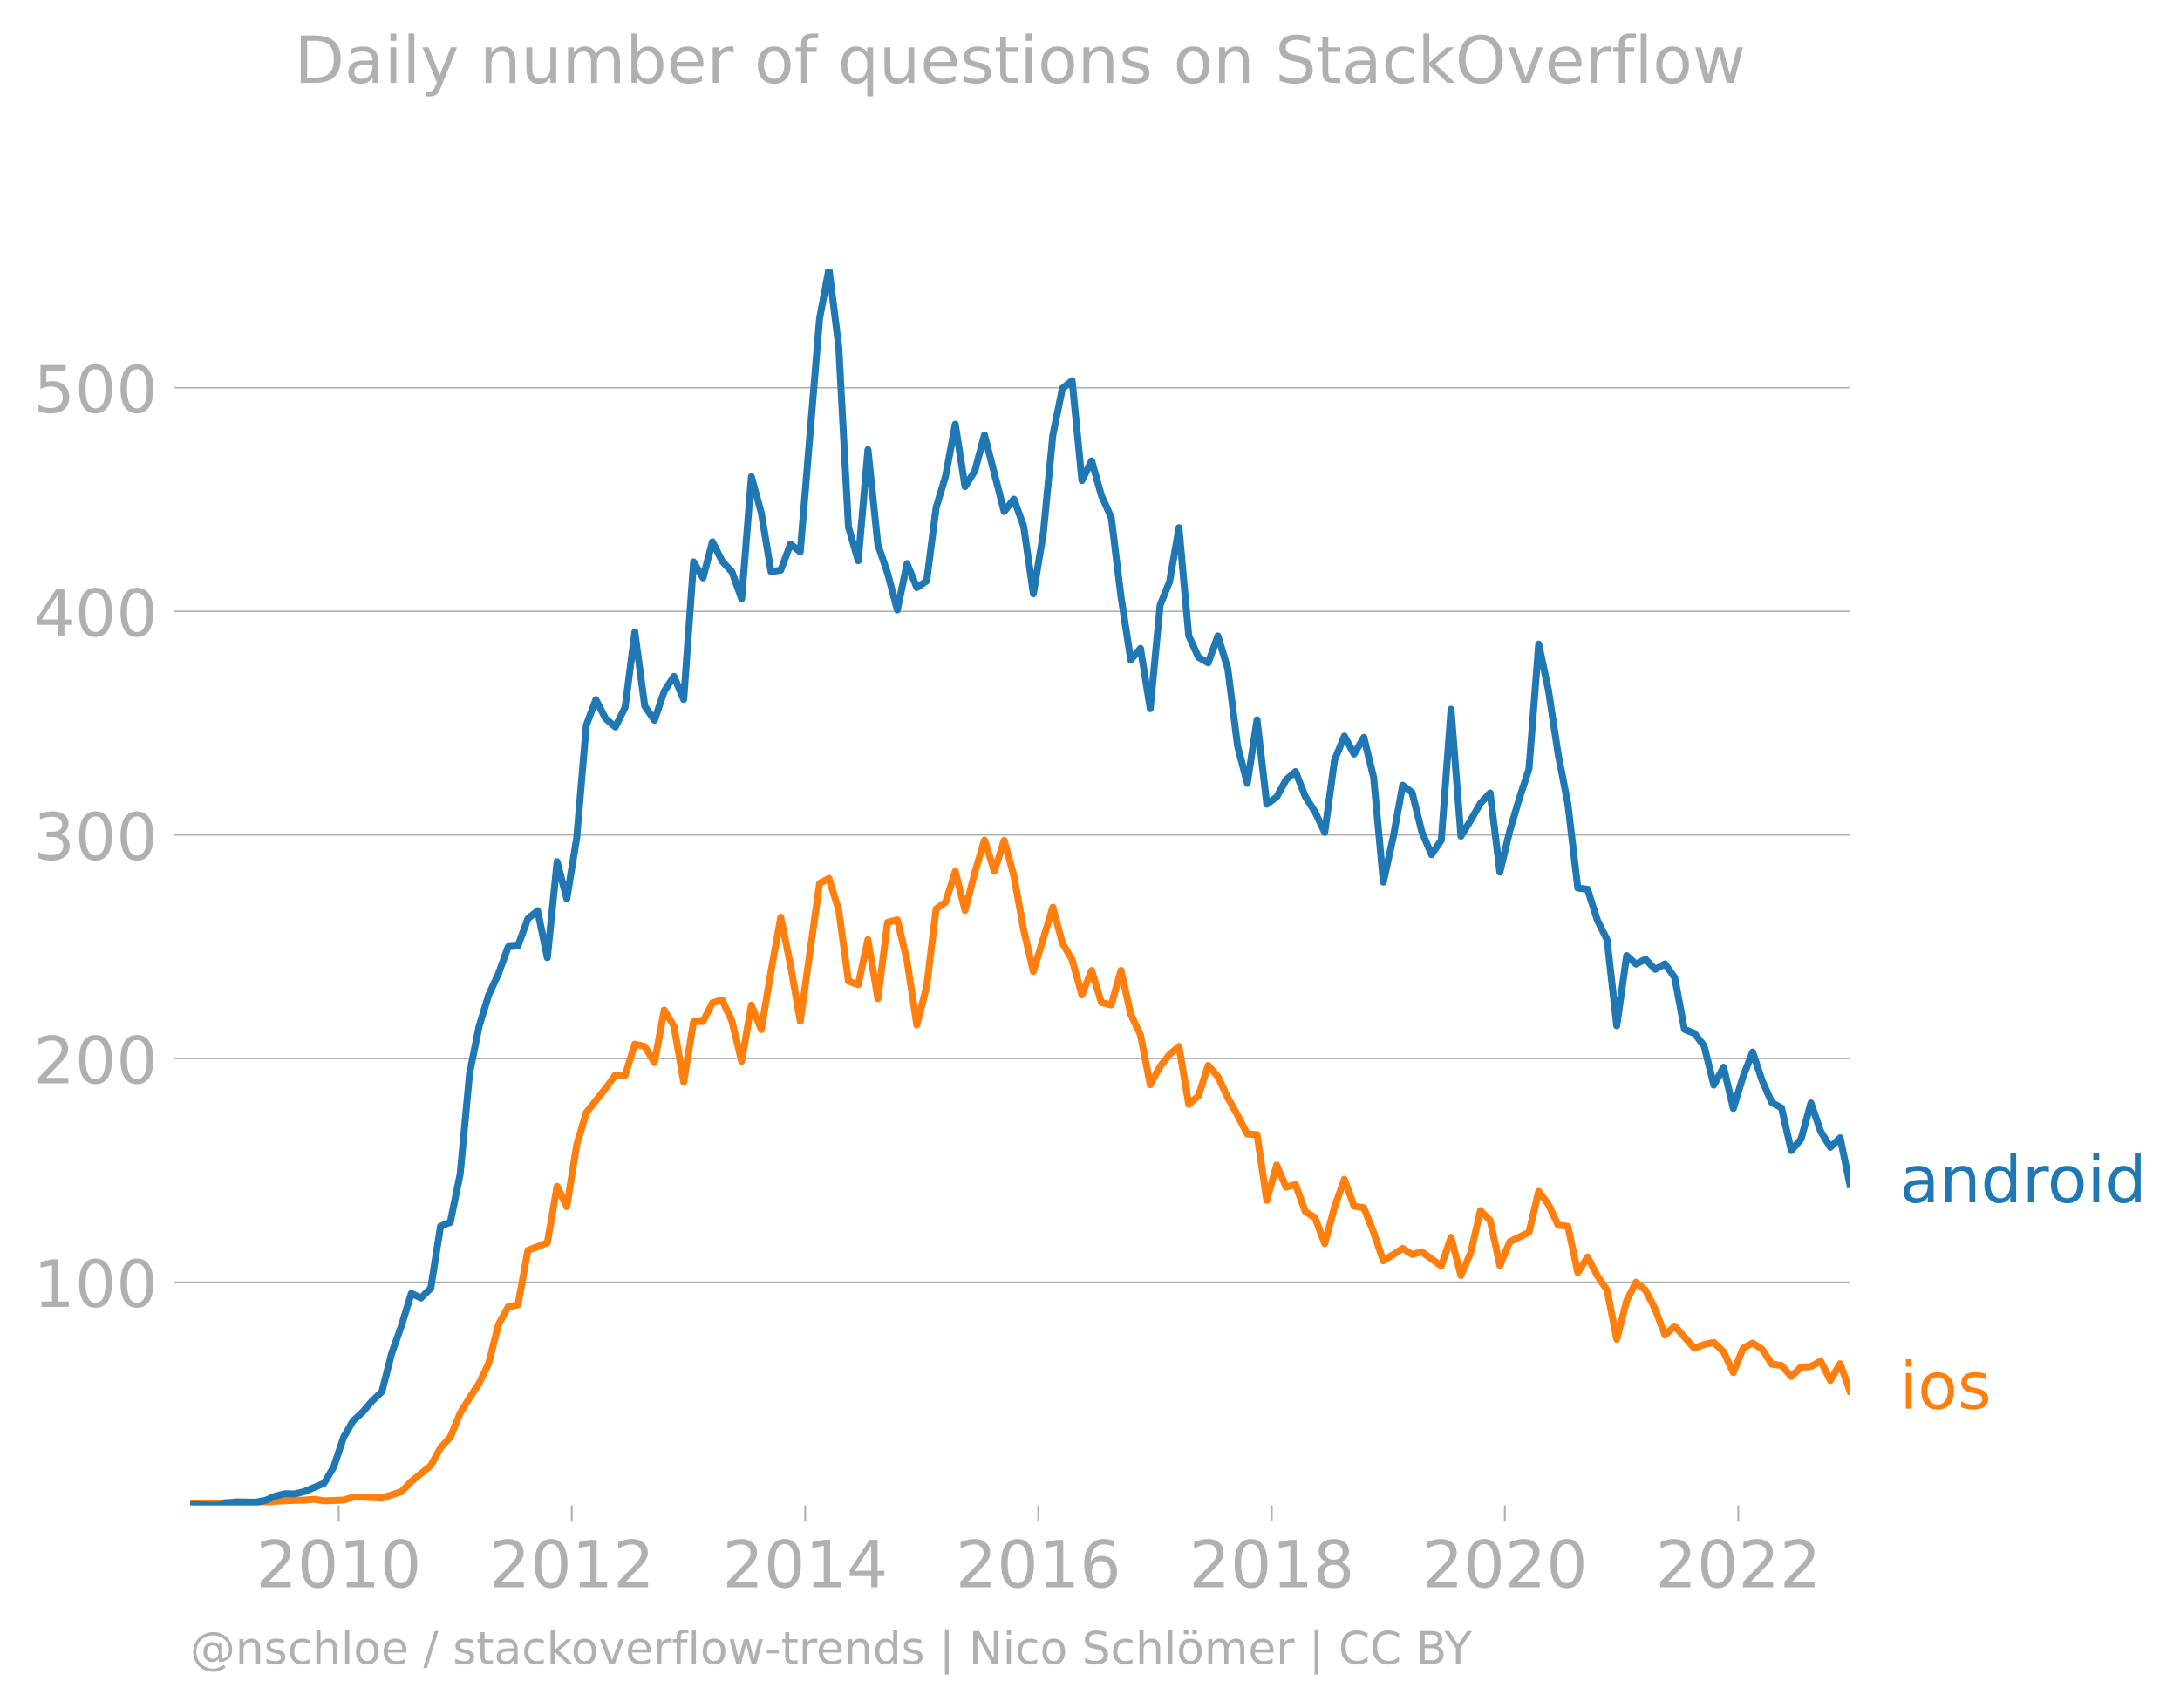
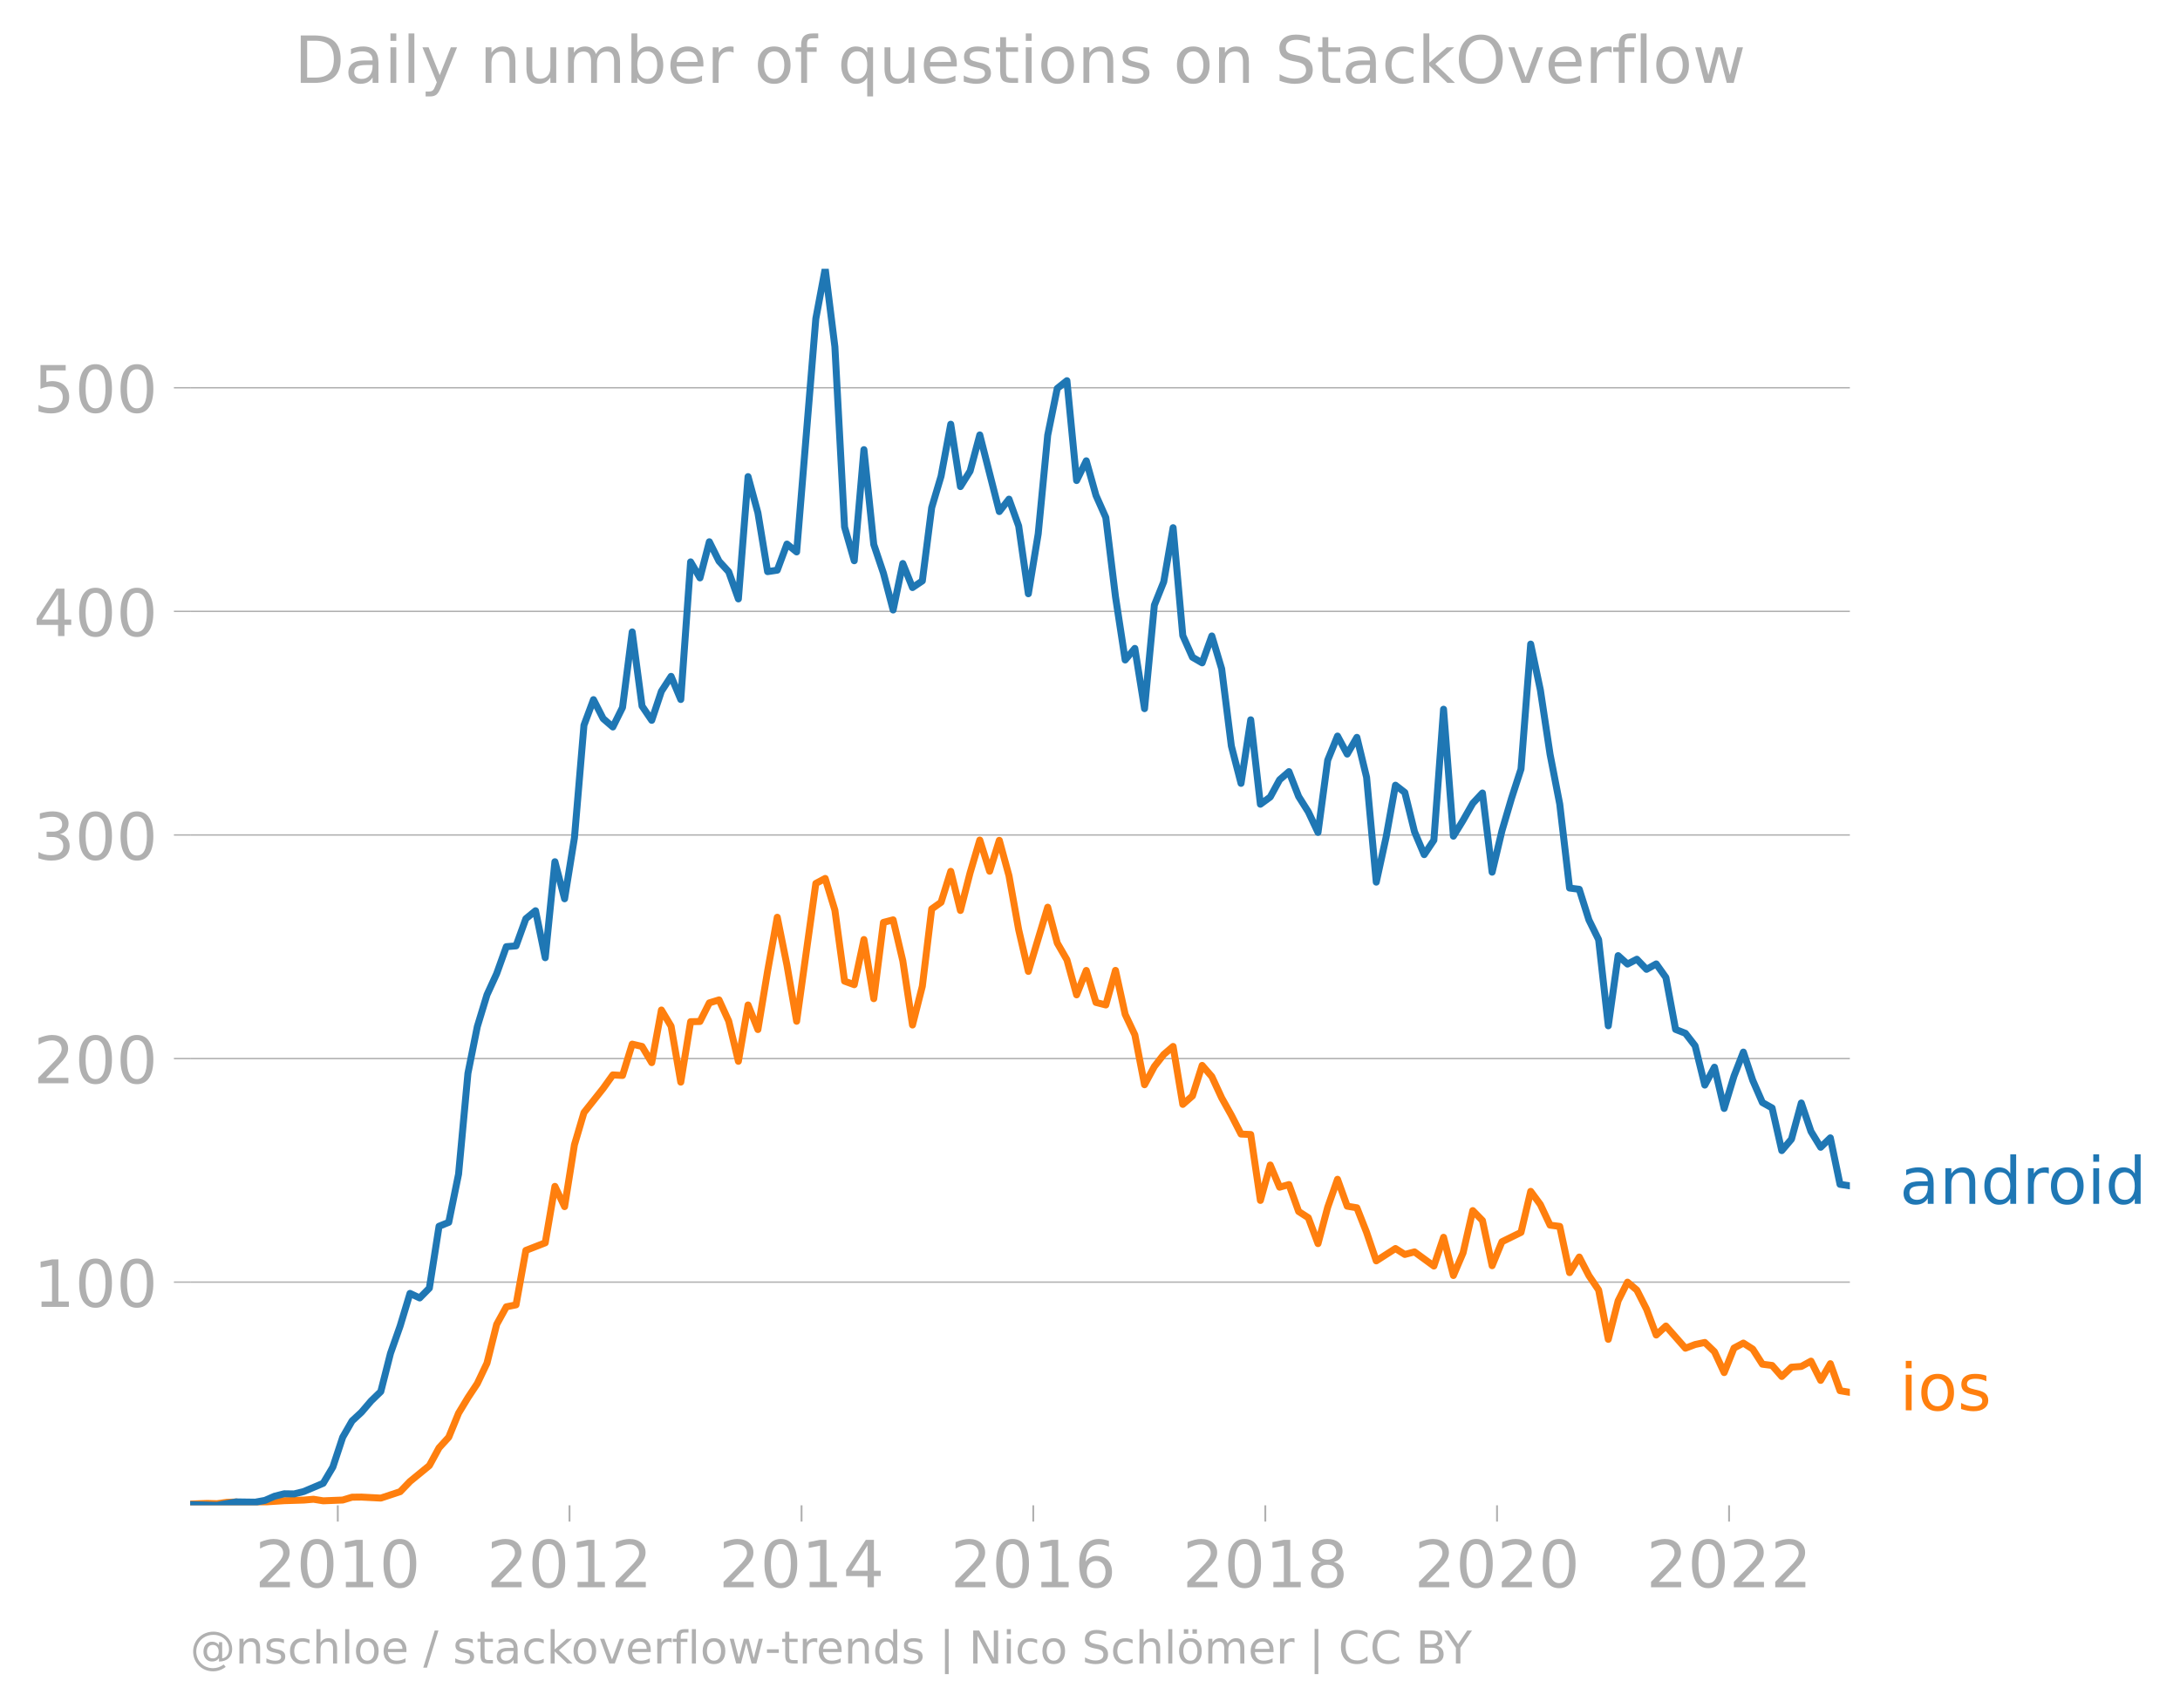
- <svg xmlns="http://www.w3.org/2000/svg" xmlns:xlink="http://www.w3.org/1999/xlink" width="625.439" height="490.094" viewBox="0 0 469.08 367.57">
+ <svg xmlns="http://www.w3.org/2000/svg" xmlns:xlink="http://www.w3.org/1999/xlink" width="625.439" height="489.969" viewBox="0 0 469.08 367.477">
  <defs>
    <style>*{stroke-linejoin:round;stroke-linecap:butt}</style>
  </defs>
  <g id="figure_1">
-     <path id="patch_1" d="M0 367.57h469.08V0H0v367.57z" style="fill:none" />
+     <path id="patch_1" d="M0 367.477h469.08V0H0v367.477z" style="fill:none" />
    <g id="axes_1">
      <path id="patch_2" d="M40.922 323.95h357.12V57.838H40.923V323.95z" style="fill:none" />
      <g id="matplotlib.axis_1">
        <g id="xtick_1">
          <g id="line2d_1">
            <defs>
-               <path id="m81ea12a1fd" d="M0 0v3.5" style="stroke:#b0b0b0;stroke-width:.4" />
-             </defs>
-             <use xlink:href="#m81ea12a1fd" x="72.873" y="323.95" style="fill:#b0b0b0;stroke:#b0b0b0;stroke-width:.4" />
-           </g>
-           <g id="text_1" style="fill:#b0b0b0" transform="matrix(.14 0 0 -.14 55.058 341.588)">
+               <path id="mfd2f4bf496" d="M0 0v3.5" style="stroke:#b0b0b0;stroke-width:.4" />
+             </defs>
+             <use xlink:href="#mfd2f4bf496" x="72.683" y="323.95" style="fill:#b0b0b0;stroke:#b0b0b0;stroke-width:.4" />
+           </g>
+           <g id="text_1" style="fill:#b0b0b0" transform="matrix(.14 0 0 -.14 54.868 341.588)">
            <defs>
              <path id="DejaVuSans-32" d="M1228 531h2203V0H469v531q359 372 979 998 621 627 780 809 303 340 423 576 121 236 121 464 0 372-261 606-261 235-680 235-297 0-627-103-329-103-704-313v638q381 153 712 231 332 78 607 78 725 0 1156-363 431-362 431-968 0-288-108-546-107-257-392-607-78-91-497-524-418-433-1181-1211z" transform="scale(.01563)" />
              <path id="DejaVuSans-30" d="M2034 4250q-487 0-733-480-245-479-245-1442 0-959 245-1439 246-480 733-480 491 0 736 480 246 480 246 1439 0 963-246 1442-245 480-736 480zm0 500q785 0 1199-621 414-620 414-1801 0-1178-414-1799Q2819-91 2034-91q-784 0-1198 620-414 621-414 1799 0 1181 414 1801 414 621 1198 621z" transform="scale(.01563)" />
              <path id="DejaVuSans-31" d="M794 531h1031v3560L703 3866v575l1116 225h631V531h1031V0H794v531z" transform="scale(.01563)" />
            </defs>
            <use xlink:href="#DejaVuSans-32" />
            <use xlink:href="#DejaVuSans-30" x="63.623" />
            <use xlink:href="#DejaVuSans-31" x="127.246" />
            <use xlink:href="#DejaVuSans-30" x="190.869" />
          </g>
        </g>
        <g id="xtick_2">
-           <use xlink:href="#m81ea12a1fd" id="line2d_2" x="123.031" y="323.95" style="fill:#b0b0b0;stroke:#b0b0b0;stroke-width:.4" />
-           <g id="text_2" style="fill:#b0b0b0" transform="matrix(.14 0 0 -.14 105.216 341.588)">
+           <use xlink:href="#mfd2f4bf496" id="line2d_2" x="122.544" y="323.95" style="fill:#b0b0b0;stroke:#b0b0b0;stroke-width:.4" />
+           <g id="text_2" style="fill:#b0b0b0" transform="matrix(.14 0 0 -.14 104.73 341.588)">
            <use xlink:href="#DejaVuSans-32" />
            <use xlink:href="#DejaVuSans-30" x="63.623" />
            <use xlink:href="#DejaVuSans-31" x="127.246" />
            <use xlink:href="#DejaVuSans-32" x="190.869" />
          </g>
        </g>
        <g id="xtick_3">
-           <use xlink:href="#m81ea12a1fd" id="line2d_3" x="173.258" y="323.95" style="fill:#b0b0b0;stroke:#b0b0b0;stroke-width:.4" />
-           <g id="text_3" style="fill:#b0b0b0" transform="matrix(.14 0 0 -.14 155.443 341.588)">
+           <use xlink:href="#mfd2f4bf496" id="line2d_3" x="172.473" y="323.95" style="fill:#b0b0b0;stroke:#b0b0b0;stroke-width:.4" />
+           <g id="text_3" style="fill:#b0b0b0" transform="matrix(.14 0 0 -.14 154.658 341.588)">
            <defs>
              <path id="DejaVuSans-34" d="M2419 4116 825 1625h1594v2491zm-166 550h794V1625h666v-525h-666V0h-628v1100H313v609l1940 2957z" transform="scale(.01563)" />
            </defs>
            <use xlink:href="#DejaVuSans-32" />
            <use xlink:href="#DejaVuSans-30" x="63.623" />
            <use xlink:href="#DejaVuSans-31" x="127.246" />
            <use xlink:href="#DejaVuSans-34" x="190.869" />
          </g>
        </g>
        <g id="xtick_4">
-           <use xlink:href="#m81ea12a1fd" id="line2d_4" x="223.416" y="323.95" style="fill:#b0b0b0;stroke:#b0b0b0;stroke-width:.4" />
-           <g id="text_4" style="fill:#b0b0b0" transform="matrix(.14 0 0 -.14 205.601 341.588)">
+           <use xlink:href="#mfd2f4bf496" id="line2d_4" x="222.334" y="323.95" style="fill:#b0b0b0;stroke:#b0b0b0;stroke-width:.4" />
+           <g id="text_4" style="fill:#b0b0b0" transform="matrix(.14 0 0 -.14 204.52 341.588)">
            <defs>
              <path id="DejaVuSans-36" d="M2113 2584q-425 0-674-291-248-290-248-796 0-503 248-796 249-292 674-292t673 292q248 293 248 796 0 506-248 796-248 291-673 291zm1253 1979v-575q-238 112-480 171-242 60-480 60-625 0-955-422-329-422-376-1275 184 272 462 417 279 145 613 145 703 0 1111-427 408-426 408-1160 0-719-425-1154Q2819-91 2113-91q-810 0-1238 620-428 621-428 1799 0 1106 525 1764t1409 658q238 0 480-47t505-140z" transform="scale(.01563)" />
            </defs>
            <use xlink:href="#DejaVuSans-32" />
            <use xlink:href="#DejaVuSans-30" x="63.623" />
            <use xlink:href="#DejaVuSans-31" x="127.246" />
            <use xlink:href="#DejaVuSans-36" x="190.869" />
          </g>
        </g>
        <g id="xtick_5">
-           <use xlink:href="#m81ea12a1fd" id="line2d_5" x="273.643" y="323.95" style="fill:#b0b0b0;stroke:#b0b0b0;stroke-width:.4" />
-           <g id="text_5" style="fill:#b0b0b0" transform="matrix(.14 0 0 -.14 255.828 341.588)">
+           <use xlink:href="#mfd2f4bf496" id="line2d_5" x="272.263" y="323.95" style="fill:#b0b0b0;stroke:#b0b0b0;stroke-width:.4" />
+           <g id="text_5" style="fill:#b0b0b0" transform="matrix(.14 0 0 -.14 254.448 341.588)">
            <defs>
              <path id="DejaVuSans-38" d="M2034 2216q-450 0-708-241-257-241-257-662 0-422 257-663 258-241 708-241t709 242q260 243 260 662 0 421-258 662-257 241-711 241zm-631 268q-406 100-633 378-226 279-226 679 0 559 398 884 399 325 1092 325 697 0 1094-325t397-884q0-400-227-679-226-278-629-378 456-106 710-416 255-309 255-755 0-679-414-1042Q2806-91 2034-91q-771 0-1186 362-414 363-414 1042 0 446 256 755 257 310 713 416zm-231 997q0-362 226-565 227-203 636-203 407 0 636 203 230 203 230 565 0 363-230 566-229 203-636 203-409 0-636-203-226-203-226-566z" transform="scale(.01563)" />
            </defs>
            <use xlink:href="#DejaVuSans-32" />
            <use xlink:href="#DejaVuSans-30" x="63.623" />
            <use xlink:href="#DejaVuSans-31" x="127.246" />
            <use xlink:href="#DejaVuSans-38" x="190.869" />
          </g>
        </g>
        <g id="xtick_6">
-           <use xlink:href="#m81ea12a1fd" id="line2d_6" x="323.801" y="323.95" style="fill:#b0b0b0;stroke:#b0b0b0;stroke-width:.4" />
-           <g id="text_6" style="fill:#b0b0b0" transform="matrix(.14 0 0 -.14 305.986 341.588)">
+           <use xlink:href="#mfd2f4bf496" id="line2d_6" x="322.124" y="323.95" style="fill:#b0b0b0;stroke:#b0b0b0;stroke-width:.4" />
+           <g id="text_6" style="fill:#b0b0b0" transform="matrix(.14 0 0 -.14 304.31 341.588)">
            <use xlink:href="#DejaVuSans-32" />
            <use xlink:href="#DejaVuSans-30" x="63.623" />
            <use xlink:href="#DejaVuSans-32" x="127.246" />
            <use xlink:href="#DejaVuSans-30" x="190.869" />
          </g>
        </g>
        <g id="xtick_7">
-           <use xlink:href="#m81ea12a1fd" id="line2d_7" x="374.028" y="323.95" style="fill:#b0b0b0;stroke:#b0b0b0;stroke-width:.4" />
-           <g id="text_7" style="fill:#b0b0b0" transform="matrix(.14 0 0 -.14 356.213 341.588)">
+           <use xlink:href="#mfd2f4bf496" id="line2d_7" x="372.053" y="323.95" style="fill:#b0b0b0;stroke:#b0b0b0;stroke-width:.4" />
+           <g id="text_7" style="fill:#b0b0b0" transform="matrix(.14 0 0 -.14 354.238 341.588)">
            <use xlink:href="#DejaVuSans-32" />
            <use xlink:href="#DejaVuSans-30" x="63.623" />
            <use xlink:href="#DejaVuSans-32" x="127.246" />
            <use xlink:href="#DejaVuSans-32" x="190.869" />
          </g>
        </g>
      </g>
      <g id="matplotlib.axis_2">
        <g id="ytick_1">
-           <path id="line2d_8" d="M40.922 275.924h357.12" clip-path="url(#p85856b1c98)" style="fill:none;stroke:#b0b0b0;stroke-width:.3;stroke-linecap:square" />
+           <path id="line2d_8" d="M40.922 275.924h357.12" clip-path="url(#pbd2a35fa33)" style="fill:none;stroke:#b0b0b0;stroke-width:.3;stroke-linecap:square" />
          <g id="line2d_9">
            <defs>
-               <path id="m527cfcb8ce" d="M0 0h-3.5" style="stroke:#b0b0b0;stroke-width:.3" />
-             </defs>
-             <use xlink:href="#m527cfcb8ce" x="40.922" y="275.924" style="fill:#b0b0b0;stroke:#b0b0b0;stroke-width:.3" />
+               <path id="m7d239d1946" d="M0 0h-3.5" style="stroke:#b0b0b0;stroke-width:.3" />
+             </defs>
+             <use xlink:href="#m7d239d1946" x="40.922" y="275.924" style="fill:#b0b0b0;stroke:#b0b0b0;stroke-width:.3" />
          </g>
          <g id="text_8" style="fill:#b0b0b0" transform="matrix(.14 0 0 -.14 7.2 281.243)">
            <use xlink:href="#DejaVuSans-31" />
            <use xlink:href="#DejaVuSans-30" x="63.623" />
            <use xlink:href="#DejaVuSans-30" x="127.246" />
          </g>
        </g>
        <g id="ytick_2">
-           <path id="line2d_10" d="M40.922 227.806h357.12" clip-path="url(#p85856b1c98)" style="fill:none;stroke:#b0b0b0;stroke-width:.3;stroke-linecap:square" />
-           <use xlink:href="#m527cfcb8ce" id="line2d_11" x="40.922" y="227.806" style="fill:#b0b0b0;stroke:#b0b0b0;stroke-width:.3" />
+           <path id="line2d_10" d="M40.922 227.806h357.12" clip-path="url(#pbd2a35fa33)" style="fill:none;stroke:#b0b0b0;stroke-width:.3;stroke-linecap:square" />
+           <use xlink:href="#m7d239d1946" id="line2d_11" x="40.922" y="227.806" style="fill:#b0b0b0;stroke:#b0b0b0;stroke-width:.3" />
          <g id="text_9" style="fill:#b0b0b0" transform="matrix(.14 0 0 -.14 7.2 233.124)">
            <use xlink:href="#DejaVuSans-32" />
            <use xlink:href="#DejaVuSans-30" x="63.623" />
            <use xlink:href="#DejaVuSans-30" x="127.246" />
          </g>
        </g>
        <g id="ytick_3">
-           <path id="line2d_12" d="M40.922 179.687h357.12" clip-path="url(#p85856b1c98)" style="fill:none;stroke:#b0b0b0;stroke-width:.3;stroke-linecap:square" />
-           <use xlink:href="#m527cfcb8ce" id="line2d_13" x="40.922" y="179.687" style="fill:#b0b0b0;stroke:#b0b0b0;stroke-width:.3" />
+           <path id="line2d_12" d="M40.922 179.687h357.12" clip-path="url(#pbd2a35fa33)" style="fill:none;stroke:#b0b0b0;stroke-width:.3;stroke-linecap:square" />
+           <use xlink:href="#m7d239d1946" id="line2d_13" x="40.922" y="179.687" style="fill:#b0b0b0;stroke:#b0b0b0;stroke-width:.3" />
          <g id="text_10" style="fill:#b0b0b0" transform="matrix(.14 0 0 -.14 7.2 185.006)">
            <defs>
              <path id="DejaVuSans-33" d="M2597 2516q453-97 707-404 255-306 255-756 0-690-475-1069Q2609-91 1734-91q-293 0-604 58T488 141v609q262-153 574-231 313-78 654-78 593 0 904 234t311 681q0 413-289 645-289 233-804 233h-544v519h569q465 0 712 186t247 536q0 359-255 551-254 193-729 193-260 0-557-57-297-56-653-174v562q360 100 674 150t592 50q719 0 1137-327 419-326 419-882 0-388-222-655t-631-370z" transform="scale(.01563)" />
            </defs>
            <use xlink:href="#DejaVuSans-33" />
            <use xlink:href="#DejaVuSans-30" x="63.623" />
            <use xlink:href="#DejaVuSans-30" x="127.246" />
          </g>
        </g>
        <g id="ytick_4">
-           <path id="line2d_14" d="M40.922 131.568h357.12" clip-path="url(#p85856b1c98)" style="fill:none;stroke:#b0b0b0;stroke-width:.3;stroke-linecap:square" />
-           <use xlink:href="#m527cfcb8ce" id="line2d_15" x="40.922" y="131.568" style="fill:#b0b0b0;stroke:#b0b0b0;stroke-width:.3" />
+           <path id="line2d_14" d="M40.922 131.568h357.12" clip-path="url(#pbd2a35fa33)" style="fill:none;stroke:#b0b0b0;stroke-width:.3;stroke-linecap:square" />
+           <use xlink:href="#m7d239d1946" id="line2d_15" x="40.922" y="131.568" style="fill:#b0b0b0;stroke:#b0b0b0;stroke-width:.3" />
          <g id="text_11" style="fill:#b0b0b0" transform="matrix(.14 0 0 -.14 7.2 136.887)">
            <use xlink:href="#DejaVuSans-34" />
            <use xlink:href="#DejaVuSans-30" x="63.623" />
            <use xlink:href="#DejaVuSans-30" x="127.246" />
          </g>
        </g>
        <g id="ytick_5">
-           <path id="line2d_16" d="M40.922 83.45h357.12" clip-path="url(#p85856b1c98)" style="fill:none;stroke:#b0b0b0;stroke-width:.3;stroke-linecap:square" />
-           <use xlink:href="#m527cfcb8ce" id="line2d_17" x="40.922" y="83.449" style="fill:#b0b0b0;stroke:#b0b0b0;stroke-width:.3" />
+           <path id="line2d_16" d="M40.922 83.45h357.12" clip-path="url(#pbd2a35fa33)" style="fill:none;stroke:#b0b0b0;stroke-width:.3;stroke-linecap:square" />
+           <use xlink:href="#m7d239d1946" id="line2d_17" x="40.922" y="83.449" style="fill:#b0b0b0;stroke:#b0b0b0;stroke-width:.3" />
          <g id="text_12" style="fill:#b0b0b0" transform="matrix(.14 0 0 -.14 7.2 88.768)">
            <defs>
              <path id="DejaVuSans-35" d="M691 4666h2478v-532H1269V2991q137 47 274 70 138 23 276 23 781 0 1237-428 457-428 457-1159 0-753-469-1171Q2575-91 1722-91q-294 0-599 50Q819 9 494 109v635q281-153 581-228t634-75q541 0 856 284 316 284 316 772 0 487-316 771-315 285-856 285-253 0-505-56-251-56-513-175v2344z" transform="scale(.01563)" />
            </defs>
            <use xlink:href="#DejaVuSans-35" />
            <use xlink:href="#DejaVuSans-30" x="63.623" />
            <use xlink:href="#DejaVuSans-30" x="127.246" />
          </g>
        </g>
      </g>
-       <path id="line2d_18" d="m40.922 323.682 3.71-.136 2.096.062 2.13-.295 2.027-.078 2.027.265 8.383-.544 4.226-.132 2.095-.178 2.096.338 4.226-.167 2.027-.613 2.027-.024 4.19.218 4.192-1.382 2.13-2.204 4.191-3.415 2.096-3.817 2.096-2.283 2.13-5.169 2.027-3.337 2.027-3.043 2.095-4.389 2.096-8.339 2.096-3.787 2.095-.42 2.13-11.719 4.192-1.63 2.095-12.15 2.096 4.359 2.13-13.303 2.061-6.933 4.157-5.2 2.096-2.908 2.095.118 2.096-6.746 2.13.497 2.096 3.49 2.095-11.329 2.096 3.485 2.096 12.037 2.13-13.007 2.027-.042 2.027-4.01 2.095-.64 2.096 4.552 2.096 8.665 2.095-12.126 2.13 5.293 2.096-12.559 2.096-11.61 2.095 10.31 2.096 12.074 4.157-29.663 2.027-1.071 2.095 6.824 2.096 15.28 2.096.76 2.095-9.717 2.13 12.728 2.096-16.42 2.096-.546 2.095 8.822 2.096 13.81 2.13-8.351 2.027-16.62 2.027-1.432 2.096-6.67 2.095 8.424 2.096-8.12 2.096-7.03 2.13 6.705 2.095-6.652 2.096 7.63 2.095 11.617 2.096 8.966 4.191-13.82 2.062 7.704 2.095 3.614 2.096 7.546 2.096-5.252 2.095 6.882 2.13.544 2.096-7.442 2.096 9.46 2.095 4.414 2.096 10.735 2.13-3.927 2.027-2.584 2.027-1.731 2.096 12.472 2.095-1.824 2.096-6.565 2.095 2.405 2.13 4.58 2.096 3.73 2.096 4.061 2.095.093 2.096 14.188 2.13-7.622 2.027 4.775 2.027-.568 2.096 5.796 2.095 1.344 2.096 5.569 2.096-7.82 2.13-6.022 2.095 5.79 2.096.34 2.096 5.29 2.095 6.135 4.157-2.656 2.027 1.275 2.096-.552 4.191 3.048 2.096-6.19 2.13 8.226 2.095-4.875 2.096-9.095 2.096 2.134 2.095 9.725 2.13-5.153 4.123-2.018 2.096-8.826 2.095 2.834 2.096 4.432 2.096.272 2.13 9.95 2.095-3.357 2.096 4.008 2.096 3.081 2.095 10.625 2.13-8.289 2.027-4.02 2.027 1.708 2.096 4.115 2.095 5.555 2.096-1.93 4.226 4.77 2.095-.793 2.096-.448 2.096 2.004 2.095 4.484 2.13-5.278 2.027-1.074 2.027 1.292 2.096 3.255 2.096.268 2.095 2.378 2.096-2.005 2.13-.155 2.096-1.144 2.095 4.14 2.096-3.594 2.096 5.813h0" clip-path="url(#p85856b1c98)" style="fill:none;stroke:#ff7f0e;stroke-width:1.5;stroke-linecap:square" />
-       <path id="line2d_19" d="m40.922 323.802 5.806.148 4.157-.732 4.123.055 2.096-.379 2.095-.904 2.096-.524 2.13.031 2.096-.518 4.191-1.764 2.096-3.507 2.13-6.411 2.027-3.505 2.027-1.866 2.095-2.435 2.096-2.02 2.095-8.213 2.096-5.912 2.13-7 2.096.979 2.095-2.112 2.096-13.318 2.096-.839 2.13-10.384 2.027-21.687 2.027-10.04 2.095-6.853 2.096-4.556 2.096-5.806 2.095-.17 2.13-5.852 2.096-1.709 2.096 10.107 2.095-20.661 2.096 7.979 2.13-13.116 2.061-24.233 2.062-5.508 2.095 4.082 2.096 1.801 2.095-4.207 2.096-16.251 2.13 15.957 2.096 3.069 2.095-6.251 2.096-3.212 2.096 4.981 2.13-29.616 2.027 3.447 2.027-7.778 2.095 4.184 2.096 2.273 2.096 5.843 2.095-26.316 2.13 7.792 2.096 12.654 2.096-.314 2.095-5.62 2.096 1.693 4.157-50.211 2.027-10.73 2.095 16.775 2.096 38.81 2.096 7.255 2.095-23.91 2.13 20.412 2.096 6.177 2.096 7.917 2.095-10.002 2.096 5.175 2.13-1.428 2.027-15.774 2.027-6.764 2.096-11.187 2.095 13.422 2.096-3.333 2.096-7.781 4.225 16.49 2.096-2.675 2.095 5.787 2.096 14.578 2.13-12.884 2.061-21.243 2.062-10.065 2.095-1.663 2.096 21.485 2.096-4.243 2.095 7.44 2.13 4.766 2.096 17.034 2.096 13.622 2.095-2.49 2.096 12.967 2.13-22.274 2.027-5.023 2.027-11.648 2.096 23.219 2.095 4.66 2.096 1.21 2.095-5.79 2.13 7.078 2.096 16.597 2.096 8.052 2.095-13.682 2.096 18.168 2.13-1.552 2.027-3.71 2.027-1.754 2.096 5.352 2.095 3.31 2.096 4.421 2.096-15.535 2.13-5.2 2.095 3.878 2.096-3.599 2.096 8.587 2.095 22.566 2.13-9.67 2.027-11.188 2.027 1.564 2.096 8.453 2.095 4.927 2.096-3.114 2.096-28.178 2.13 27.319 2.095-3.408 2.096-3.655 2.096-2.231 2.095 17.04 2.13-8.91 2.062-6.965 2.061-6.322 2.096-26.89 2.095 9.877 2.096 13.829 2.096 10.727 2.13 18.068 2.095.269 2.096 6.607 2.096 4.235 2.095 18.536 2.13-15.103 2.027 1.82 2.027-1.043 2.096 2.174 2.095-1.166 2.096 2.93 2.096 11.165 2.13.838 2.095 2.69 2.096 8.455 2.096-3.852 2.095 8.88 2.13-6.969 2.027-5.163 2.027 6.08 2.096 4.775 2.096 1.17 2.095 9.175 2.096-2.455 2.13-7.792 2.096 6.125 2.095 3.406 2.096-2.026 2.096 10.004h0" clip-path="url(#p85856b1c98)" style="fill:none;stroke:#1f77b4;stroke-width:1.5;stroke-linecap:square" />
-       <g id="text_13" style="fill:#1f77b4" transform="matrix(.14 0 0 -.14 408.756 258.74)">
+       <path id="line2d_18" d="m40.922 323.682 3.689-.136 2.083.062 2.117-.295 2.015-.078 2.015.265 8.333-.544 4.2-.132 2.084-.178 2.083.338 4.2-.167 2.016-.613 2.015-.024 4.166.218 4.167-1.382 2.117-2.204 4.166-3.415 2.084-3.817 2.083-2.283 2.117-5.169 2.015-3.337 2.015-3.043 2.083-4.389 2.084-8.339 2.083-3.787 2.083-.42 2.117-11.719 4.167-1.63 2.083-12.15 2.083 4.359 2.118-13.303 2.049-6.933 4.132-5.2 2.083-2.908 2.084.118 2.083-6.746 2.117.497 2.083 3.49 2.084-11.329 2.083 3.485 2.083 12.037 2.118-13.007 2.014-.042 2.015-4.01 2.084-.64 2.083 4.552 2.083 8.665 2.083-12.126 2.118 5.293 2.083-12.559 2.083-11.61 2.083 10.31 2.084 12.074 4.132-29.663 2.015-1.071 2.083 6.824 2.083 15.28 2.083.76 2.084-9.717 2.117 12.728 2.083-16.42 2.084-.546 2.083 8.822 2.083 13.81 2.117-8.351 2.015-16.62 2.015-1.432 2.083-6.67 2.084 8.424 2.083-8.12 2.083-7.03 2.118 6.705 2.083-6.652 2.083 7.63 2.083 11.617 2.083 8.966 4.167-13.82 2.049 7.704 2.083 3.614 2.083 7.546 2.084-5.252 2.083 6.882 2.117.544 2.083-7.442 2.084 9.46 2.083 4.414 2.083 10.735 2.118-3.927 2.014-2.584 2.015-1.731 2.084 12.472 2.083-1.824 2.083-6.565 2.083 2.405 2.118 4.58 2.083 3.73 2.083 4.061 2.083.093 2.084 14.188 2.117-7.622 2.015 4.775 2.015-.568 2.083 5.796 2.083 1.344 2.084 5.569 2.083-7.82 2.117-6.022 2.083 5.79 2.084.34 2.083 5.29 2.083 6.135 4.132-2.656 2.015 1.275 2.084-.552 4.166 3.048 2.083-6.19 2.118 8.226 2.083-4.875 2.083-9.095 2.083 2.134 2.084 9.725 2.117-5.153 4.098-2.018 2.083-8.826 2.083 2.834 2.084 4.432 2.083.272 2.117 9.95 2.084-3.357 2.083 4.008 2.083 3.081 2.083 10.625 2.118-8.289 2.015-4.02 2.014 1.708 2.084 4.115 2.083 5.555 2.083-1.93 4.2 4.77 2.084-.793 2.083-.448 2.083 2.004 2.084 4.484 2.117-5.278 2.015-1.074 2.015 1.292 2.083 3.255 2.083.268 2.084 2.378 2.083-2.005 2.117-.155 2.083-1.144 2.084 4.14 2.083-3.594 2.083 5.813 2.118.357h0" clip-path="url(#pbd2a35fa33)" style="fill:none;stroke:#ff7f0e;stroke-width:1.5;stroke-linecap:square" />
+       <path id="line2d_19" d="m40.922 323.802 5.772.148 4.132-.732 4.099.055 2.083-.379 2.083-.904 2.083-.524 2.118.031 2.083-.518 4.166-1.764 2.084-3.507 2.117-6.411 2.015-3.505 2.015-1.866 2.083-2.435 2.083-2.02 2.083-8.213 2.084-5.912 2.117-7 2.083.979 2.083-2.112 2.084-13.318 2.083-.839 2.117-10.384 2.015-21.687 2.015-10.04 2.083-6.853 2.084-4.556 2.083-5.806 2.083-.17 2.117-5.852 2.084-1.709 2.083 10.107 2.083-20.661 2.083 7.979 2.118-13.116 2.049-24.233 2.049-5.508 2.083 4.082 2.083 1.801 2.084-4.207 2.083-16.251 2.117 15.957 2.083 3.069 2.084-6.251 2.083-3.212 2.083 4.981 2.118-29.616 2.014 3.447 2.015-7.778 2.084 4.184 2.083 2.273 2.083 5.843 2.083-26.316 2.118 7.792 2.083 12.654 2.083-.314 2.083-5.62 2.084 1.693 4.132-50.211 2.015-10.73 2.083 16.775 2.083 38.81 2.083 7.255 2.084-23.91 2.117 20.412 2.083 6.177 2.084 7.917 2.083-10.002 2.083 5.175 2.117-1.428 2.015-15.774 2.015-6.764 2.083-11.187 2.084 13.422 2.083-3.333 2.083-7.781 4.2 16.49 2.084-2.675 2.083 5.787 2.083 14.578 2.118-12.884 2.049-21.243 2.049-10.065 2.083-1.663 2.083 21.485 2.084-4.243 2.083 7.44 2.117 4.766 2.083 17.034 2.084 13.622 2.083-2.49 2.083 12.967 2.118-22.274 2.014-5.023 2.015-11.648 2.084 23.219 2.083 4.66 2.083 1.21 2.083-5.79 2.118 7.078 2.083 16.597 2.083 8.052 2.083-13.682 2.084 18.168 2.117-1.552 2.015-3.71 2.015-1.754 2.083 5.352 2.083 3.31 2.084 4.421 2.083-15.535 2.117-5.2 2.083 3.878 2.084-3.599 2.083 8.587 2.083 22.566 2.117-9.67 2.015-11.188 2.015 1.564 2.084 8.453 2.083 4.927 2.083-3.114 2.083-28.178 2.118 27.319 2.083-3.408 2.083-3.655 2.083-2.231 2.084 17.04 2.117-8.91 2.049-6.965 2.049-6.322 2.083-26.89 2.083 9.877 2.084 13.829 2.083 10.727 2.117 18.068 2.084.269 2.083 6.607 2.083 4.235 2.083 18.536 2.118-15.103 2.015 1.82 2.014-1.043 2.084 2.174 2.083-1.166 2.083 2.93 2.083 11.165 2.118.838 2.083 2.69 2.083 8.455 2.083-3.852 2.084 8.88 2.117-6.969 2.015-5.163 2.015 6.08 2.083 4.775 2.083 1.17 2.084 9.175 2.083-2.455 2.117-7.792 2.083 6.125 2.084 3.406 2.083-2.026 2.083 10.004 2.118.326h0" clip-path="url(#pbd2a35fa33)" style="fill:none;stroke:#1f77b4;stroke-width:1.5;stroke-linecap:square" />
+       <g id="text_13" style="fill:#1f77b4" transform="matrix(.14 0 0 -.14 408.756 259.065)">
        <defs>
          <path id="DejaVuSans-61" d="M2194 1759q-697 0-966-159t-269-544q0-306 202-486 202-179 548-179 479 0 768 339t289 901v128h-572zm1147 238V0h-575v531q-197-318-491-470T1556-91q-537 0-855 302-317 302-317 808 0 590 395 890 396 300 1180 300h807v57q0 397-261 614t-733 217q-300 0-585-72-284-72-546-216v532q315 122 612 182 297 61 578 61 760 0 1135-394 375-393 375-1193z" transform="scale(.01563)" />
          <path id="DejaVuSans-6e" d="M3513 2113V0h-575v2094q0 497-194 743-194 247-581 247-466 0-735-297-269-296-269-809V0H581v3500h578v-544q207 316 486 472 280 156 646 156 603 0 912-373 310-373 310-1098z" transform="scale(.01563)" />
          <path id="DejaVuSans-64" d="M2906 2969v1894h575V0h-575v525q-181-312-458-464-276-152-664-152-634 0-1033 506-398 507-398 1332t398 1331q399 506 1033 506 388 0 664-152 277-151 458-463zM947 1747q0-634 261-995t717-361q456 0 718 361 263 361 263 995t-263 995q-262 361-718 361t-717-361q-261-361-261-995z" transform="scale(.01563)" />
          <path id="DejaVuSans-72" d="M2631 2963q-97 56-211 82-114 27-251 27-488 0-749-317t-261-911V0H581v3500h578v-544q182 319 472 473 291 155 707 155 59 0 131-8 72-7 159-23l3-590z" transform="scale(.01563)" />
          <path id="DejaVuSans-6f" d="M1959 3097q-462 0-731-361t-269-989q0-628 267-989 268-361 733-361 460 0 728 362 269 363 269 988 0 622-269 986-268 364-728 364zm0 487q750 0 1178-488 429-487 429-1349 0-859-429-1349Q2709-91 1959-91q-753 0-1180 489-426 490-426 1349 0 862 426 1349 427 488 1180 488z" transform="scale(.01563)" />
          <path id="DejaVuSans-69" d="M603 3500h575V0H603v3500zm0 1363h575v-729H603v729z" transform="scale(.01563)" />
        </defs>
        <use xlink:href="#DejaVuSans-61" />
        <use xlink:href="#DejaVuSans-6e" x="61.279" />
        <use xlink:href="#DejaVuSans-64" x="124.658" />
        <use xlink:href="#DejaVuSans-72" x="188.135" />
        <use xlink:href="#DejaVuSans-6f" x="226.998" />
        <use xlink:href="#DejaVuSans-69" x="288.18" />
        <use xlink:href="#DejaVuSans-64" x="315.963" />
      </g>
-       <g id="text_14" style="fill:#ff7f0e" transform="matrix(.14 0 0 -.14 408.756 303.148)">
+       <g id="text_14" style="fill:#ff7f0e" transform="matrix(.14 0 0 -.14 408.756 303.505)">
        <defs>
          <path id="DejaVuSans-73" d="M2834 3397v-544q-243 125-506 187-262 63-544 63-428 0-642-131t-214-394q0-200 153-314t616-217l197-44q612-131 870-370t258-667q0-488-386-773Q2250-91 1575-91q-281 0-586 55T347 128v594q319-166 628-249 309-82 613-82 406 0 624 139 219 139 219 392 0 234-158 359-157 125-692 241l-200 47q-534 112-772 345-237 233-237 639 0 494 350 762 350 269 994 269 318 0 599-47 282-46 519-140z" transform="scale(.01563)" />
        </defs>
        <use xlink:href="#DejaVuSans-69" />
        <use xlink:href="#DejaVuSans-6f" x="27.783" />
        <use xlink:href="#DejaVuSans-73" x="88.965" />
      </g>
-       <g id="text_15" style="fill:#b0b0b0" transform="matrix(.09716 0 0 -.09716 40.922 358.08)">
+       <g id="text_15" style="fill:#b0b0b0" transform="matrix(.09716 0 0 -.09716 40.922 357.986)">
        <defs>
          <path id="DejaVuSans-40" d="M2381 1678q0-447 222-702 222-254 610-254 384 0 604 256 221 256 221 700 0 438-225 695-225 258-607 258-378 0-602-256-223-256-223-697zm1703-934q-187-241-429-355t-564-114q-538 0-874 389t-336 1014q0 625 337 1015 338 391 873 391 322 0 565-117 244-117 428-354v409h447V722q457 69 714 417 258 349 258 902 0 334-99 628-98 294-298 544-325 409-792 626t-1017 217q-384 0-738-102-353-101-653-301-490-319-767-836-276-517-276-1120 0-497 179-932 180-434 521-765 328-325 759-495 431-171 922-171 403 0 792 136t714 389l281-347q-390-303-851-464t-936-161q-578 0-1091 205-512 205-912 595Q841 78 631 592q-209 514-209 1105 0 569 212 1084 213 516 607 907 403 396 931 607t1119 211q662 0 1229-272 568-271 952-771 234-307 357-666 124-359 124-744 0-822-497-1297T4084 263v481z" transform="scale(.01563)" />
          <path id="DejaVuSans-63" d="M3122 3366v-538q-244 135-489 202t-495 67q-560 0-870-355-309-354-309-995t309-996q310-354 870-354 250 0 495 67t489 202V134Q2881 22 2623-34q-257-57-548-57-791 0-1257 497-465 497-465 1341 0 856 470 1346 471 491 1290 491 265 0 518-55 253-54 491-163z" transform="scale(.01563)" />
          <path id="DejaVuSans-68" d="M3513 2113V0h-575v2094q0 497-194 743-194 247-581 247-466 0-735-297-269-296-269-809V0H581v4863h578V2956q207 316 486 472 280 156 646 156 603 0 912-373 310-373 310-1098z" transform="scale(.01563)" />
          <path id="DejaVuSans-6c" d="M603 4863h575V0H603v4863z" transform="scale(.01563)" />
          <path id="DejaVuSans-65" d="M3597 1894v-281H953q38-594 358-905t892-311q331 0 642 81t618 244V178Q3153 47 2828-22t-659-69q-838 0-1327 487-489 488-489 1320 0 859 464 1363 464 505 1252 505 706 0 1117-455 411-454 411-1235zm-575 169q-6 471-264 752-258 282-683 282-481 0-770-272t-333-766l2050 4z" transform="scale(.01563)" />
          <path id="DejaVuSans-2f" d="M1625 4666h531L531-594H0l1625 5260z" transform="scale(.01563)" />
          <path id="DejaVuSans-74" d="M1172 4494v-994h1184v-447H1172V1153q0-428 117-550t477-122h590V0h-590q-666 0-919 248-253 249-253 905v1900H172v447h422v994h578z" transform="scale(.01563)" />
          <path id="DejaVuSans-6b" d="M581 4863h578V1991l1716 1509h734L1753 1863 3688 0h-750L1159 1709V0H581v4863z" transform="scale(.01563)" />
          <path id="DejaVuSans-76" d="M191 3500h609L1894 563l1094 2937h609L2284 0h-781L191 3500z" transform="scale(.01563)" />
          <path id="DejaVuSans-66" d="M2375 4863v-479h-550q-309 0-430-125-120-125-120-450v-309h947v-447h-947V0H697v3053H147v447h550v244q0 584 272 851 272 268 862 268h544z" transform="scale(.01563)" />
          <path id="DejaVuSans-77" d="M269 3500h575l719-2731 715 2731h678l719-2731 716 2731h575L4050 0h-678l-753 2869L1863 0h-679L269 3500z" transform="scale(.01563)" />
          <path id="DejaVuSans-2d" d="M313 2009h1684v-512H313v512z" transform="scale(.01563)" />
          <path id="DejaVuSans-7c" d="M1344 4891v-6400H813v6400h531z" transform="scale(.01563)" />
          <path id="DejaVuSans-4e" d="M628 4666h850L3547 763v3903h612V0h-850L1241 3903V0H628v4666z" transform="scale(.01563)" />
          <path id="DejaVuSans-53" d="M3425 4513v-616q-359 172-678 256-319 85-616 85-515 0-795-200t-280-569q0-310 186-468 186-157 705-254l381-78q706-135 1042-474t336-907q0-679-455-1029Q2797-91 1919-91q-331 0-705 75-373 75-773 222v650q384-215 753-325 369-109 725-109 540 0 834 212 294 213 294 607 0 343-211 537t-692 291l-385 75q-706 140-1022 440-315 300-315 835 0 619 436 975t1201 356q329 0 669-60 341-59 697-177z" transform="scale(.01563)" />
          <path id="DejaVuSans-f6" d="M1959 3097q-462 0-731-361t-269-989q0-628 267-989 268-361 733-361 460 0 728 362 269 363 269 988 0 622-269 986-268 364-728 364zm0 487q750 0 1178-488 429-487 429-1349 0-859-429-1349Q2709-91 1959-91q-753 0-1180 489-426 490-426 1349 0 862 426 1349 427 488 1180 488zm295 1266h634v-631h-634v631zm-1222 0h634v-631h-634v631z" transform="scale(.01563)" />
          <path id="DejaVuSans-6d" d="M3328 2828q216 388 516 572t706 184q547 0 844-383 297-382 297-1088V0h-578v2094q0 503-179 746-178 244-543 244-447 0-707-297-259-296-259-809V0h-578v2094q0 506-178 748t-550 242q-441 0-701-298-259-298-259-808V0H581v3500h578v-544q197 322 472 475t653 153q382 0 649-194 267-193 395-562z" transform="scale(.01563)" />
          <path id="DejaVuSans-43" d="M4122 4306v-665q-319 297-680 443-361 147-767 147-800 0-1225-489t-425-1414q0-922 425-1411t1225-489q406 0 767 147t680 444V359q-331-225-702-338-370-112-782-112-1060 0-1670 648-609 649-609 1771 0 1125 609 1773 610 649 1670 649 418 0 788-111 371-111 696-333z" transform="scale(.01563)" />
          <path id="DejaVuSans-42" d="M1259 2228V519h1013q509 0 754 211 246 211 246 645 0 438-246 645-245 208-754 208H1259zm0 1919V2741h935q462 0 688 173 227 174 227 530 0 353-227 528-226 175-688 175h-935zm-631 519h1613q722 0 1112-300 391-300 391-853 0-429-200-682t-588-315q466-100 724-418 258-317 258-792 0-625-425-966Q3088 0 2303 0H628v4666z" transform="scale(.01563)" />
          <path id="DejaVuSans-59" d="M-13 4666h679l1293-1919 1285 1919h678L2272 2222V0h-634v2222L-13 4666z" transform="scale(.01563)" />
        </defs>
        <use xlink:href="#DejaVuSans-40" />
        <use xlink:href="#DejaVuSans-6e" x="100" />
        <use xlink:href="#DejaVuSans-73" x="163.379" />
        <use xlink:href="#DejaVuSans-63" x="215.479" />
        <use xlink:href="#DejaVuSans-68" x="270.459" />
        <use xlink:href="#DejaVuSans-6c" x="333.838" />
        <use xlink:href="#DejaVuSans-6f" x="361.621" />
        <use xlink:href="#DejaVuSans-65" x="422.803" />
        <use xlink:href="#DejaVuSans-20" x="484.326" />
        <use xlink:href="#DejaVuSans-2f" x="516.113" />
        <use xlink:href="#DejaVuSans-20" x="549.805" />
        <use xlink:href="#DejaVuSans-73" x="581.592" />
        <use xlink:href="#DejaVuSans-74" x="633.691" />
        <use xlink:href="#DejaVuSans-61" x="672.9" />
        <use xlink:href="#DejaVuSans-63" x="734.18" />
        <use xlink:href="#DejaVuSans-6b" x="789.16" />
        <use xlink:href="#DejaVuSans-6f" x="843.445" />
        <use xlink:href="#DejaVuSans-76" x="904.627" />
        <use xlink:href="#DejaVuSans-65" x="963.807" />
        <use xlink:href="#DejaVuSans-72" x="1025.33" />
        <use xlink:href="#DejaVuSans-66" x="1066.443" />
        <use xlink:href="#DejaVuSans-6c" x="1101.648" />
        <use xlink:href="#DejaVuSans-6f" x="1129.432" />
        <use xlink:href="#DejaVuSans-77" x="1190.613" />
        <use xlink:href="#DejaVuSans-2d" x="1272.4" />
        <use xlink:href="#DejaVuSans-74" x="1308.484" />
        <use xlink:href="#DejaVuSans-72" x="1347.693" />
        <use xlink:href="#DejaVuSans-65" x="1386.557" />
        <use xlink:href="#DejaVuSans-6e" x="1448.08" />
        <use xlink:href="#DejaVuSans-64" x="1511.459" />
        <use xlink:href="#DejaVuSans-73" x="1574.936" />
        <use xlink:href="#DejaVuSans-20" x="1627.035" />
        <use xlink:href="#DejaVuSans-7c" x="1658.822" />
        <use xlink:href="#DejaVuSans-20" x="1692.514" />
        <use xlink:href="#DejaVuSans-4e" x="1724.301" />
        <use xlink:href="#DejaVuSans-69" x="1799.105" />
        <use xlink:href="#DejaVuSans-63" x="1826.889" />
        <use xlink:href="#DejaVuSans-6f" x="1881.869" />
        <use xlink:href="#DejaVuSans-20" x="1943.051" />
        <use xlink:href="#DejaVuSans-53" x="1974.838" />
        <use xlink:href="#DejaVuSans-63" x="2038.314" />
        <use xlink:href="#DejaVuSans-68" x="2093.295" />
        <use xlink:href="#DejaVuSans-6c" x="2156.674" />
        <use xlink:href="#DejaVuSans-f6" x="2184.457" />
        <use xlink:href="#DejaVuSans-6d" x="2245.639" />
        <use xlink:href="#DejaVuSans-65" x="2343.051" />
        <use xlink:href="#DejaVuSans-72" x="2404.574" />
        <use xlink:href="#DejaVuSans-20" x="2445.688" />
        <use xlink:href="#DejaVuSans-7c" x="2477.475" />
        <use xlink:href="#DejaVuSans-20" x="2511.166" />
        <use xlink:href="#DejaVuSans-43" x="2542.953" />
        <use xlink:href="#DejaVuSans-43" x="2612.777" />
        <use xlink:href="#DejaVuSans-20" x="2682.602" />
        <use xlink:href="#DejaVuSans-42" x="2714.389" />
        <use xlink:href="#DejaVuSans-59" x="2777.492" />
      </g>
      <g id="text_16" style="fill:#b0b0b0" transform="matrix(.14 0 0 -.14 63.337 17.838)">
        <defs>
          <path id="DejaVuSans-44" d="M1259 4147V519h763q966 0 1414 437 448 438 448 1382 0 937-448 1373t-1414 436h-763zm-631 519h1297q1356 0 1990-564 635-564 635-1764 0-1207-638-1773Q3275 0 1925 0H628v4666z" transform="scale(.01563)" />
          <path id="DejaVuSans-79" d="M2059-325q-243-625-475-815-231-191-618-191H506v481h338q237 0 368 113 132 112 291 531l103 262L191 3500h609L1894 763l1094 2737h609L2059-325z" transform="scale(.01563)" />
          <path id="DejaVuSans-75" d="M544 1381v2119h575V1403q0-497 193-746 194-248 582-248 465 0 735 297 271 297 271 810v1984h575V0h-575v538q-209-319-486-474-276-155-642-155-603 0-916 375-312 375-312 1097zm1447 2203z" transform="scale(.01563)" />
          <path id="DejaVuSans-62" d="M3116 1747q0 634-261 995t-717 361q-457 0-718-361t-261-995q0-634 261-995t718-361q456 0 717 361t261 995zM1159 2969q182 312 458 463 277 152 661 152 638 0 1036-506 399-506 399-1331T3314 415Q2916-91 2278-91q-384 0-661 152-276 152-458 464V0H581v4863h578V2969z" transform="scale(.01563)" />
          <path id="DejaVuSans-71" d="M947 1747q0-634 261-995t717-361q456 0 718 361 263 361 263 995t-263 995q-262 361-718 361t-717-361q-261-361-261-995zM2906 525q-181-312-458-464-276-152-664-152-634 0-1033 506-398 507-398 1332t398 1331q399 506 1033 506 388 0 664-152 277-151 458-463v531h575v-4831h-575V525z" transform="scale(.01563)" />
          <path id="DejaVuSans-4f" d="M2522 4238q-688 0-1093-513-404-512-404-1397 0-881 404-1394 405-512 1093-512 687 0 1089 512 402 513 402 1394 0 885-402 1397-402 513-1089 513zm0 512q981 0 1568-658 588-658 588-1764 0-1103-588-1761Q3503-91 2522-91q-984 0-1574 656-589 657-589 1763t589 1764q590 658 1574 658z" transform="scale(.01563)" />
        </defs>
        <use xlink:href="#DejaVuSans-44" />
        <use xlink:href="#DejaVuSans-61" x="77.002" />
        <use xlink:href="#DejaVuSans-69" x="138.281" />
        <use xlink:href="#DejaVuSans-6c" x="166.064" />
        <use xlink:href="#DejaVuSans-79" x="193.848" />
        <use xlink:href="#DejaVuSans-20" x="253.027" />
        <use xlink:href="#DejaVuSans-6e" x="284.814" />
        <use xlink:href="#DejaVuSans-75" x="348.193" />
        <use xlink:href="#DejaVuSans-6d" x="411.572" />
        <use xlink:href="#DejaVuSans-62" x="508.984" />
        <use xlink:href="#DejaVuSans-65" x="572.461" />
        <use xlink:href="#DejaVuSans-72" x="633.984" />
        <use xlink:href="#DejaVuSans-20" x="675.098" />
        <use xlink:href="#DejaVuSans-6f" x="706.885" />
        <use xlink:href="#DejaVuSans-66" x="768.066" />
        <use xlink:href="#DejaVuSans-20" x="803.271" />
        <use xlink:href="#DejaVuSans-71" x="835.059" />
        <use xlink:href="#DejaVuSans-75" x="898.535" />
        <use xlink:href="#DejaVuSans-65" x="961.914" />
        <use xlink:href="#DejaVuSans-73" x="1023.438" />
        <use xlink:href="#DejaVuSans-74" x="1075.537" />
        <use xlink:href="#DejaVuSans-69" x="1114.746" />
        <use xlink:href="#DejaVuSans-6f" x="1142.529" />
        <use xlink:href="#DejaVuSans-6e" x="1203.711" />
        <use xlink:href="#DejaVuSans-73" x="1267.09" />
        <use xlink:href="#DejaVuSans-20" x="1319.189" />
        <use xlink:href="#DejaVuSans-6f" x="1350.977" />
        <use xlink:href="#DejaVuSans-6e" x="1412.158" />
        <use xlink:href="#DejaVuSans-20" x="1475.537" />
        <use xlink:href="#DejaVuSans-53" x="1507.324" />
        <use xlink:href="#DejaVuSans-74" x="1570.801" />
        <use xlink:href="#DejaVuSans-61" x="1610.01" />
        <use xlink:href="#DejaVuSans-63" x="1671.289" />
        <use xlink:href="#DejaVuSans-6b" x="1726.27" />
        <use xlink:href="#DejaVuSans-4f" x="1784.18" />
        <use xlink:href="#DejaVuSans-76" x="1862.891" />
        <use xlink:href="#DejaVuSans-65" x="1922.07" />
        <use xlink:href="#DejaVuSans-72" x="1983.594" />
        <use xlink:href="#DejaVuSans-66" x="2024.707" />
        <use xlink:href="#DejaVuSans-6c" x="2059.912" />
        <use xlink:href="#DejaVuSans-6f" x="2087.695" />
        <use xlink:href="#DejaVuSans-77" x="2148.877" />
      </g>
    </g>
  </g>
  <defs>
-     <clipPath id="p85856b1c98">
+     <clipPath id="pbd2a35fa33">
      <path d="M40.922 57.838h357.12V323.95H40.922z" />
    </clipPath>
  </defs>
</svg>
